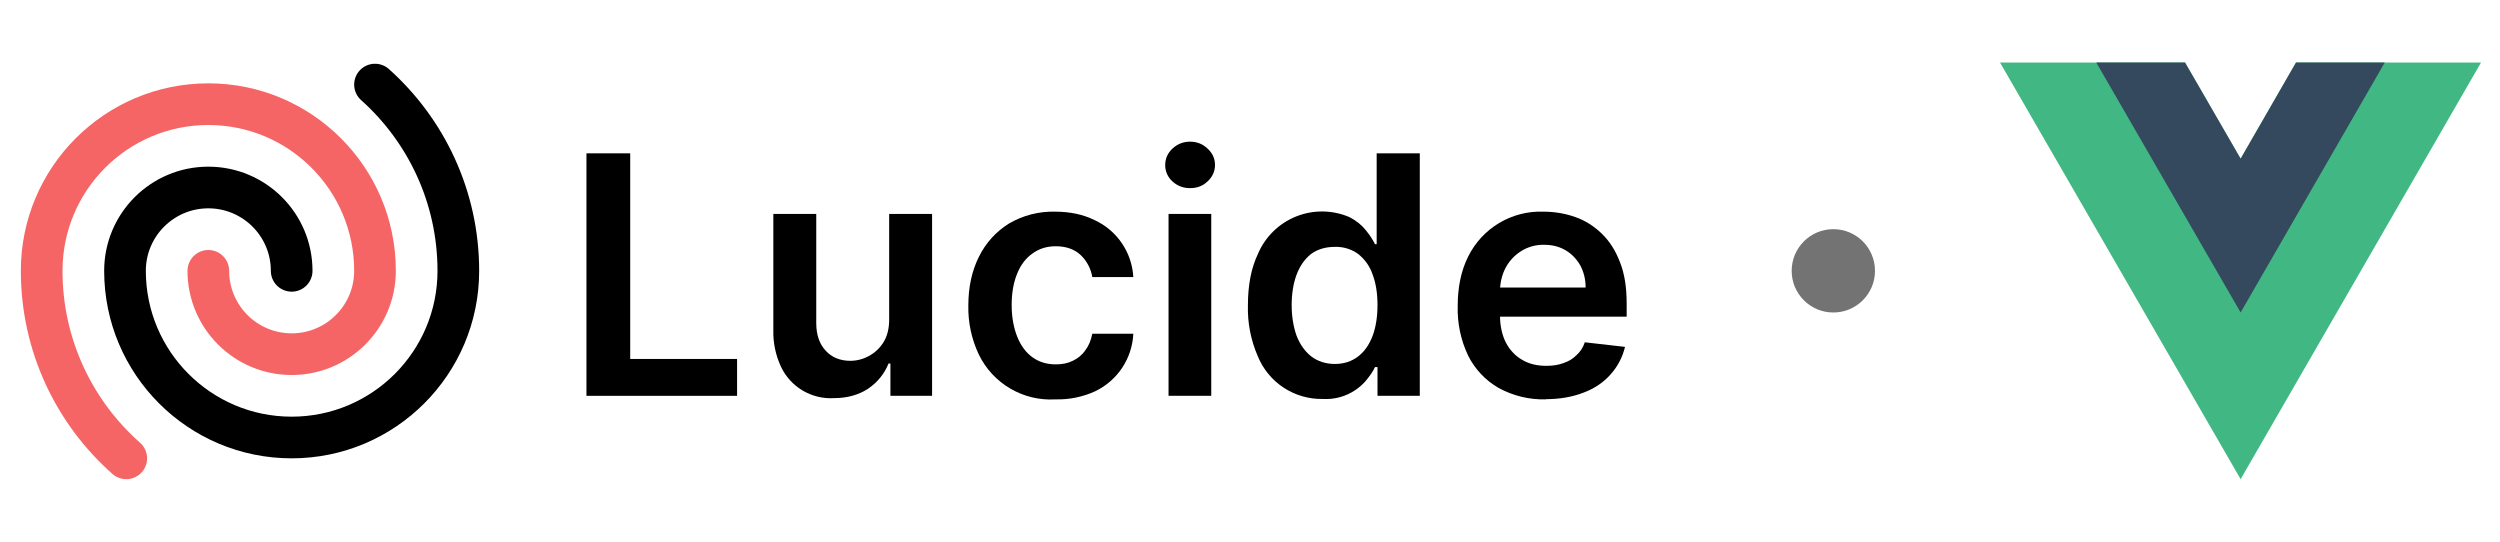
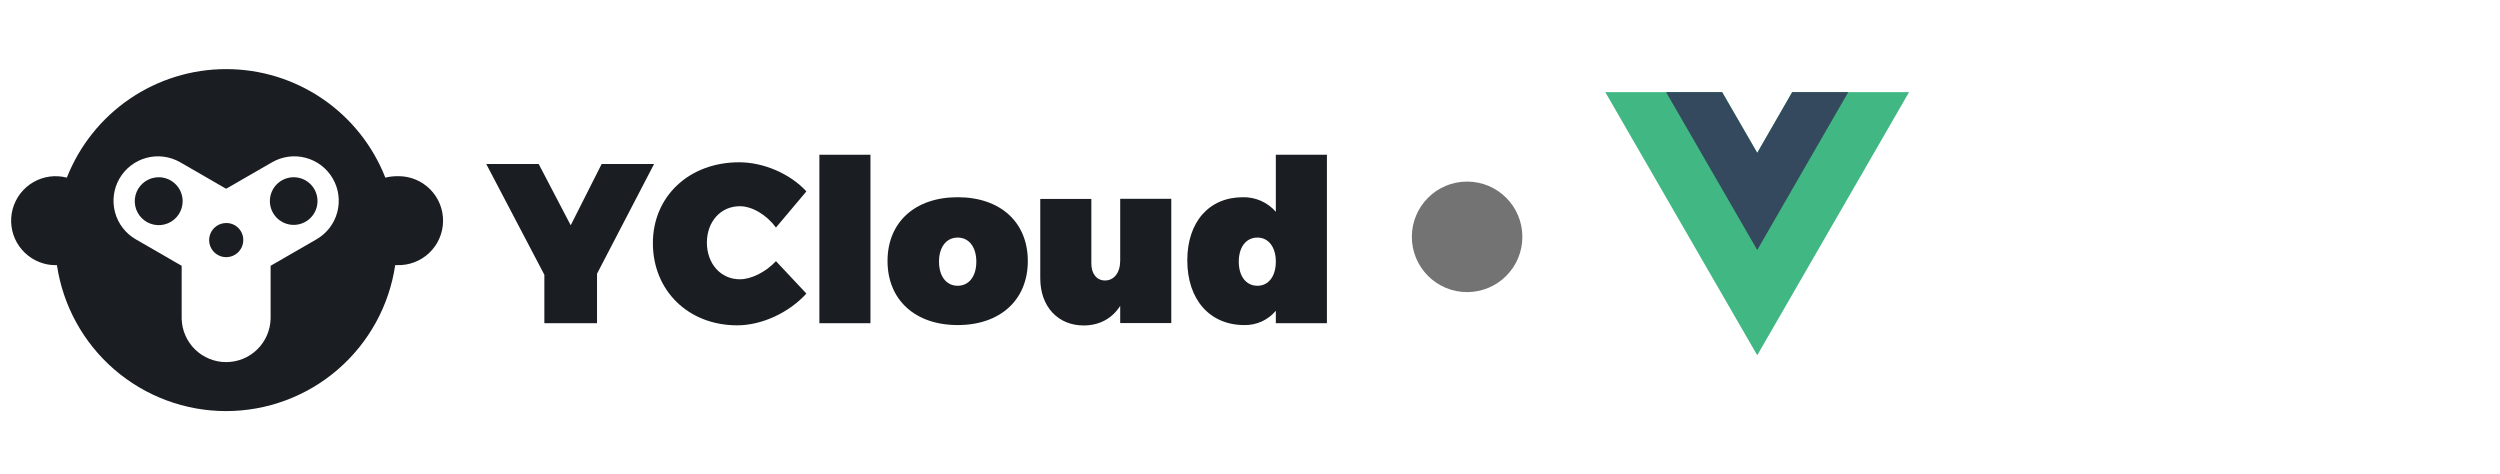
- <svg xmlns="http://www.w3.org/2000/svg" fill="none" viewBox="0 -2 120 26" class="package-ycloud-logo">
-   <path fill="currentColor" d="M74.2 17.17a4.5 4.5 0 0 1-2.27-.55 3.7 3.7 0 0 1-1.46-1.55 5.21 5.21 0 0 1-.5-2.38c0-.9.16-1.69.5-2.37a3.87 3.87 0 0 1 3.62-2.16c.54 0 1.05.09 1.53.26s.9.44 1.27.8c.37.36.66.81.87 1.37.22.55.32 1.21.32 1.98v.63h-7.15V11.8h5.18c0-.4-.09-.74-.25-1.05-.17-.3-.4-.55-.7-.73-.3-.18-.64-.27-1.04-.27a2 2 0 0 0-1.1.3c-.32.2-.57.47-.75.8-.17.33-.26.69-.27 1.08v1.2c0 .52.1.95.28 1.31.19.36.45.64.78.83.33.2.72.29 1.17.29.3 0 .57-.04.81-.13.25-.08.46-.21.63-.38.18-.16.32-.37.4-.62l1.93.22a3 3 0 0 1-.7 1.33c-.33.37-.76.67-1.3.87-.52.2-1.12.31-1.8.31Z" />
-   <path fill="currentColor" d="M63.5 17.15a3.3 3.3 0 0 1-3.13-2.06 5.73 5.73 0 0 1-.47-2.44c0-.97.16-1.79.48-2.46a3.34 3.34 0 0 1 4.39-1.77c.33.17.59.38.78.62.2.24.34.46.45.68h.08V5.36h2.07V17h-2.03v-1.38H66c-.1.22-.26.44-.46.68a2.53 2.53 0 0 1-2.04.85Zm.57-1.68c.44 0 .8-.12 1.12-.36.3-.23.54-.57.7-1 .15-.41.23-.9.23-1.47s-.08-1.06-.24-1.48a2.1 2.1 0 0 0-.69-.97 1.8 1.8 0 0 0-1.12-.34c-.46 0-.84.12-1.15.35-.3.24-.53.57-.69 1-.15.41-.23.9-.23 1.44 0 .54.08 1.03.23 1.46.16.42.4.76.7 1 .31.24.7.37 1.14.37Z" />
-   <path fill="currentColor" d="M56.09 17V8.27h2.05V17H56.1Zm1.03-9.97c-.32 0-.6-.1-.84-.32a1.04 1.04 0 0 1-.35-.79c0-.31.12-.57.35-.79.24-.22.52-.33.84-.33.33 0 .61.11.84.33.24.22.36.48.36.79 0 .3-.12.57-.36.79-.23.22-.5.32-.84.32Z" />
-   <path fill="currentColor" d="M50.66 17.17a3.83 3.83 0 0 1-3.68-2.16 5.24 5.24 0 0 1-.5-2.34c0-.89.17-1.67.51-2.35.34-.68.82-1.2 1.44-1.59a4.16 4.16 0 0 1 2.22-.57c.7 0 1.33.13 1.88.4a3.21 3.21 0 0 1 1.87 2.74h-1.97a1.88 1.88 0 0 0-.56-1.06c-.3-.28-.7-.42-1.2-.42-.41 0-.78.11-1.1.34-.32.22-.57.54-.74.96-.18.43-.27.93-.27 1.52 0 .6.1 1.1.27 1.53.17.42.41.75.73.98.32.23.69.34 1.12.34.3 0 .57-.05.81-.17.24-.11.45-.28.6-.5.17-.22.28-.49.34-.8h1.97a3.23 3.23 0 0 1-1.83 2.76 4.3 4.3 0 0 1-1.9.39Z" />
-   <path fill="currentColor" d="M42.68 13.33V8.27h2.06V17h-2v-1.55h-.09c-.2.49-.52.89-.97 1.2-.45.3-1 .46-1.65.46a2.64 2.64 0 0 1-2.54-1.5 3.95 3.95 0 0 1-.37-1.78V8.27h2.06v5.24c0 .55.15 1 .45 1.32.3.33.7.49 1.2.49a1.89 1.89 0 0 0 1.57-.88c.19-.3.28-.67.28-1.11Z" />
-   <path fill="currentColor" d="M28.15 17V5.36h2.1v9.87h5.13V17h-7.23Z" />
-   <path stroke="currentColor" stroke-linecap="round" stroke-linejoin="round" stroke-width="2" d="M14 11a4 4 0 0 0-8 0 8 8 0 0 0 16 0c0-3.55-1.55-6.75-4-8.94" />
-   <path stroke="#F56565" stroke-linecap="round" stroke-linejoin="round" stroke-width="2" d="M10 11a4 4 0 0 0 8 0 8 8 0 1 0-16 0c0 3.58 1.57 6.8 4.06 9" />
-   <circle cx="88" cy="11" r="2" fill="#737374" />
-   <path fill="#41B883" d="m110.21 1-2.66 4.62L104.88 1H96l11.55 20 11.54-20h-8.88Z" />
-   <path fill="#34495E" d="m110.21 1-2.66 4.62L104.88 1h-4.26l6.93 12 6.92-12h-4.26Z" />
+ <svg xmlns="http://www.w3.org/2000/svg" fill="none" viewBox="0 0 190 36" class="package-ycloud-logo">
+   <g transform="translate(0.5 4.5) scale(1)">
+     <path d="M29.677 8.89C29.377 8.891 29.078 8.929 28.786 9C27.833 6.567 26.167 4.478 24.008 3.007C21.848 1.535 19.295 0.75 16.681 0.752C14.069 0.753 11.518 1.541 9.36 3.012C7.202 4.483 5.537 6.57 4.581 9C3.718 8.775 2.801 8.899 2.029 9.347C1.258 9.795 0.695 10.53 0.462 11.391C0.23 12.252 0.348 13.17 0.789 13.945C1.231 14.72 1.962 15.289 2.821 15.528C3.102 15.608 3.393 15.649 3.686 15.649H3.827C4.284 18.732 5.833 21.548 8.192 23.585C10.552 25.621 13.565 26.742 16.681 26.743C19.798 26.742 22.811 25.622 25.171 23.585C27.53 21.549 29.079 18.732 29.536 15.649H29.677C30.125 15.664 30.572 15.59 30.991 15.431C31.411 15.272 31.795 15.031 32.12 14.722C32.446 14.413 32.706 14.043 32.887 13.632C33.068 13.222 33.165 12.779 33.173 12.331C33.181 11.882 33.1 11.436 32.934 11.019C32.768 10.602 32.52 10.223 32.206 9.903C31.892 9.582 31.517 9.328 31.104 9.154C30.69 8.98 30.246 8.89 29.797 8.89H29.677ZM23.556 13.687L21.303 14.985L20.629 15.377L20.066 15.699V19.722C20.044 20.604 19.679 21.443 19.047 22.059C18.416 22.675 17.569 23.02 16.686 23.02C15.804 23.02 14.957 22.675 14.325 22.059C13.694 21.443 13.328 20.604 13.307 19.722V15.699L12.743 15.377L12.07 14.985L9.817 13.687C9.04 13.239 8.474 12.501 8.242 11.635C8.01 10.769 8.131 9.847 8.579 9.071C9.028 8.294 9.766 7.728 10.632 7.496C11.497 7.264 12.42 7.385 13.196 7.833L15.449 9.131L16.123 9.523L16.686 9.845L17.25 9.523L17.924 9.131L20.177 7.833C20.953 7.385 21.875 7.264 22.741 7.496C23.607 7.728 24.345 8.294 24.793 9.071C25.241 9.847 25.363 10.769 25.131 11.635C24.899 12.501 24.332 13.239 23.556 13.687Z" fill="#1A1E22" />
+     <path d="M11.561 8.97C11.201 8.97 10.849 9.077 10.55 9.277C10.251 9.477 10.017 9.761 9.879 10.094C9.742 10.427 9.706 10.793 9.776 11.146C9.846 11.499 10.02 11.823 10.274 12.078C10.529 12.333 10.853 12.506 11.206 12.576C11.559 12.647 11.925 12.611 12.258 12.473C12.591 12.335 12.875 12.102 13.075 11.802C13.275 11.503 13.382 11.151 13.382 10.791C13.382 10.312 13.193 9.853 12.857 9.513C12.521 9.172 12.065 8.977 11.586 8.97H11.561Z" fill="#1A1E22" />
+     <path d="M16.692 12.45C16.435 12.45 16.184 12.526 15.971 12.669C15.757 12.811 15.591 13.014 15.493 13.251C15.395 13.488 15.369 13.749 15.419 14.001C15.469 14.252 15.593 14.483 15.774 14.665C15.956 14.846 16.187 14.97 16.438 15.02C16.69 15.07 16.951 15.044 17.188 14.946C17.425 14.848 17.628 14.682 17.77 14.468C17.913 14.255 17.989 14.004 17.989 13.748C17.991 13.579 17.959 13.411 17.896 13.255C17.834 13.098 17.74 12.955 17.622 12.835C17.504 12.714 17.363 12.618 17.208 12.552C17.052 12.486 16.886 12.451 16.717 12.45H16.692Z" fill="#1A1E22" />
+     <path d="M21.811 8.97C21.331 8.973 20.873 9.165 20.535 9.506C20.198 9.846 20.009 10.306 20.01 10.786C20.012 11.265 20.203 11.724 20.542 12.063C20.882 12.401 21.341 12.591 21.821 12.591C22.3 12.591 22.76 12.401 23.099 12.063C23.439 11.724 23.63 11.265 23.631 10.786C23.633 10.306 23.444 9.846 23.106 9.506C22.769 9.165 22.31 8.973 21.831 8.97H21.811Z" fill="#1A1E22" />
+     <path d="M45.226 7.964L42.874 12.621L40.44 7.964H36.455L40.871 16.383V20.064H44.874V16.302L49.21 7.964H45.226Z" fill="#1A1E22" />
+     <path d="M55.727 11.173C56.663 11.173 57.749 11.817 58.473 12.792L60.786 10.046C59.549 8.698 57.528 7.833 55.677 7.833C51.875 7.833 49.119 10.418 49.119 13.979C49.119 17.59 51.815 20.225 55.526 20.225C57.387 20.225 59.449 19.28 60.786 17.811L58.473 15.347C57.678 16.192 56.592 16.725 55.727 16.725C54.279 16.725 53.223 15.548 53.223 13.929C53.233 12.329 54.279 11.173 55.727 11.173Z" fill="#1A1E22" />
+     <path d="M65.655 7.26H61.773V20.064H65.655V7.26Z" fill="#1A1E22" />
+     <path d="M72.283 10.489C69.034 10.489 66.952 12.39 66.952 15.337C66.952 18.284 69.044 20.205 72.283 20.205C75.522 20.205 77.614 18.294 77.614 15.337C77.614 12.38 75.522 10.489 72.283 10.489ZM72.283 17.218C71.418 17.218 70.865 16.494 70.865 15.387C70.865 14.281 71.418 13.556 72.283 13.556C73.148 13.556 73.701 14.281 73.701 15.387C73.701 16.494 73.148 17.218 72.283 17.218Z" fill="#1A1E22" />
+     <path d="M84.635 15.297C84.635 16.212 84.182 16.816 83.478 16.816C82.854 16.816 82.442 16.313 82.442 15.518V10.62H78.56V16.645C78.56 18.817 79.917 20.235 81.859 20.235C83.066 20.235 84.021 19.702 84.635 18.747V20.054H88.517V10.61H84.635V15.297Z" fill="#1A1E22" />
+     <path d="M96.463 7.26V11.595C96.152 11.239 95.766 10.955 95.334 10.764C94.901 10.573 94.432 10.479 93.959 10.489C91.384 10.489 89.734 12.37 89.734 15.287C89.734 18.274 91.444 20.205 94.069 20.205C94.524 20.215 94.975 20.122 95.39 19.934C95.804 19.746 96.171 19.467 96.463 19.119V20.064H100.346V7.26H96.463ZM95.065 17.218C94.2 17.218 93.647 16.494 93.647 15.387C93.647 14.281 94.2 13.556 95.065 13.556C95.91 13.556 96.463 14.281 96.463 15.387C96.463 16.494 95.91 17.218 95.07 17.218H95.065Z" fill="#1A1E22" />
+   </g>
+   <circle cx="111.5" cy="18" r="4.2" fill="#737374" />
+   <g transform="translate(26 6)">
+     <path fill="#41B883" d="m110.21 1-2.66 4.62L104.88 1H96l11.55 20 11.54-20h-8.88Z" />
+     <path fill="#34495E" d="m110.21 1-2.66 4.62L104.88 1h-4.26l6.93 12 6.92-12h-4.26Z" />
+   </g>
</svg>
